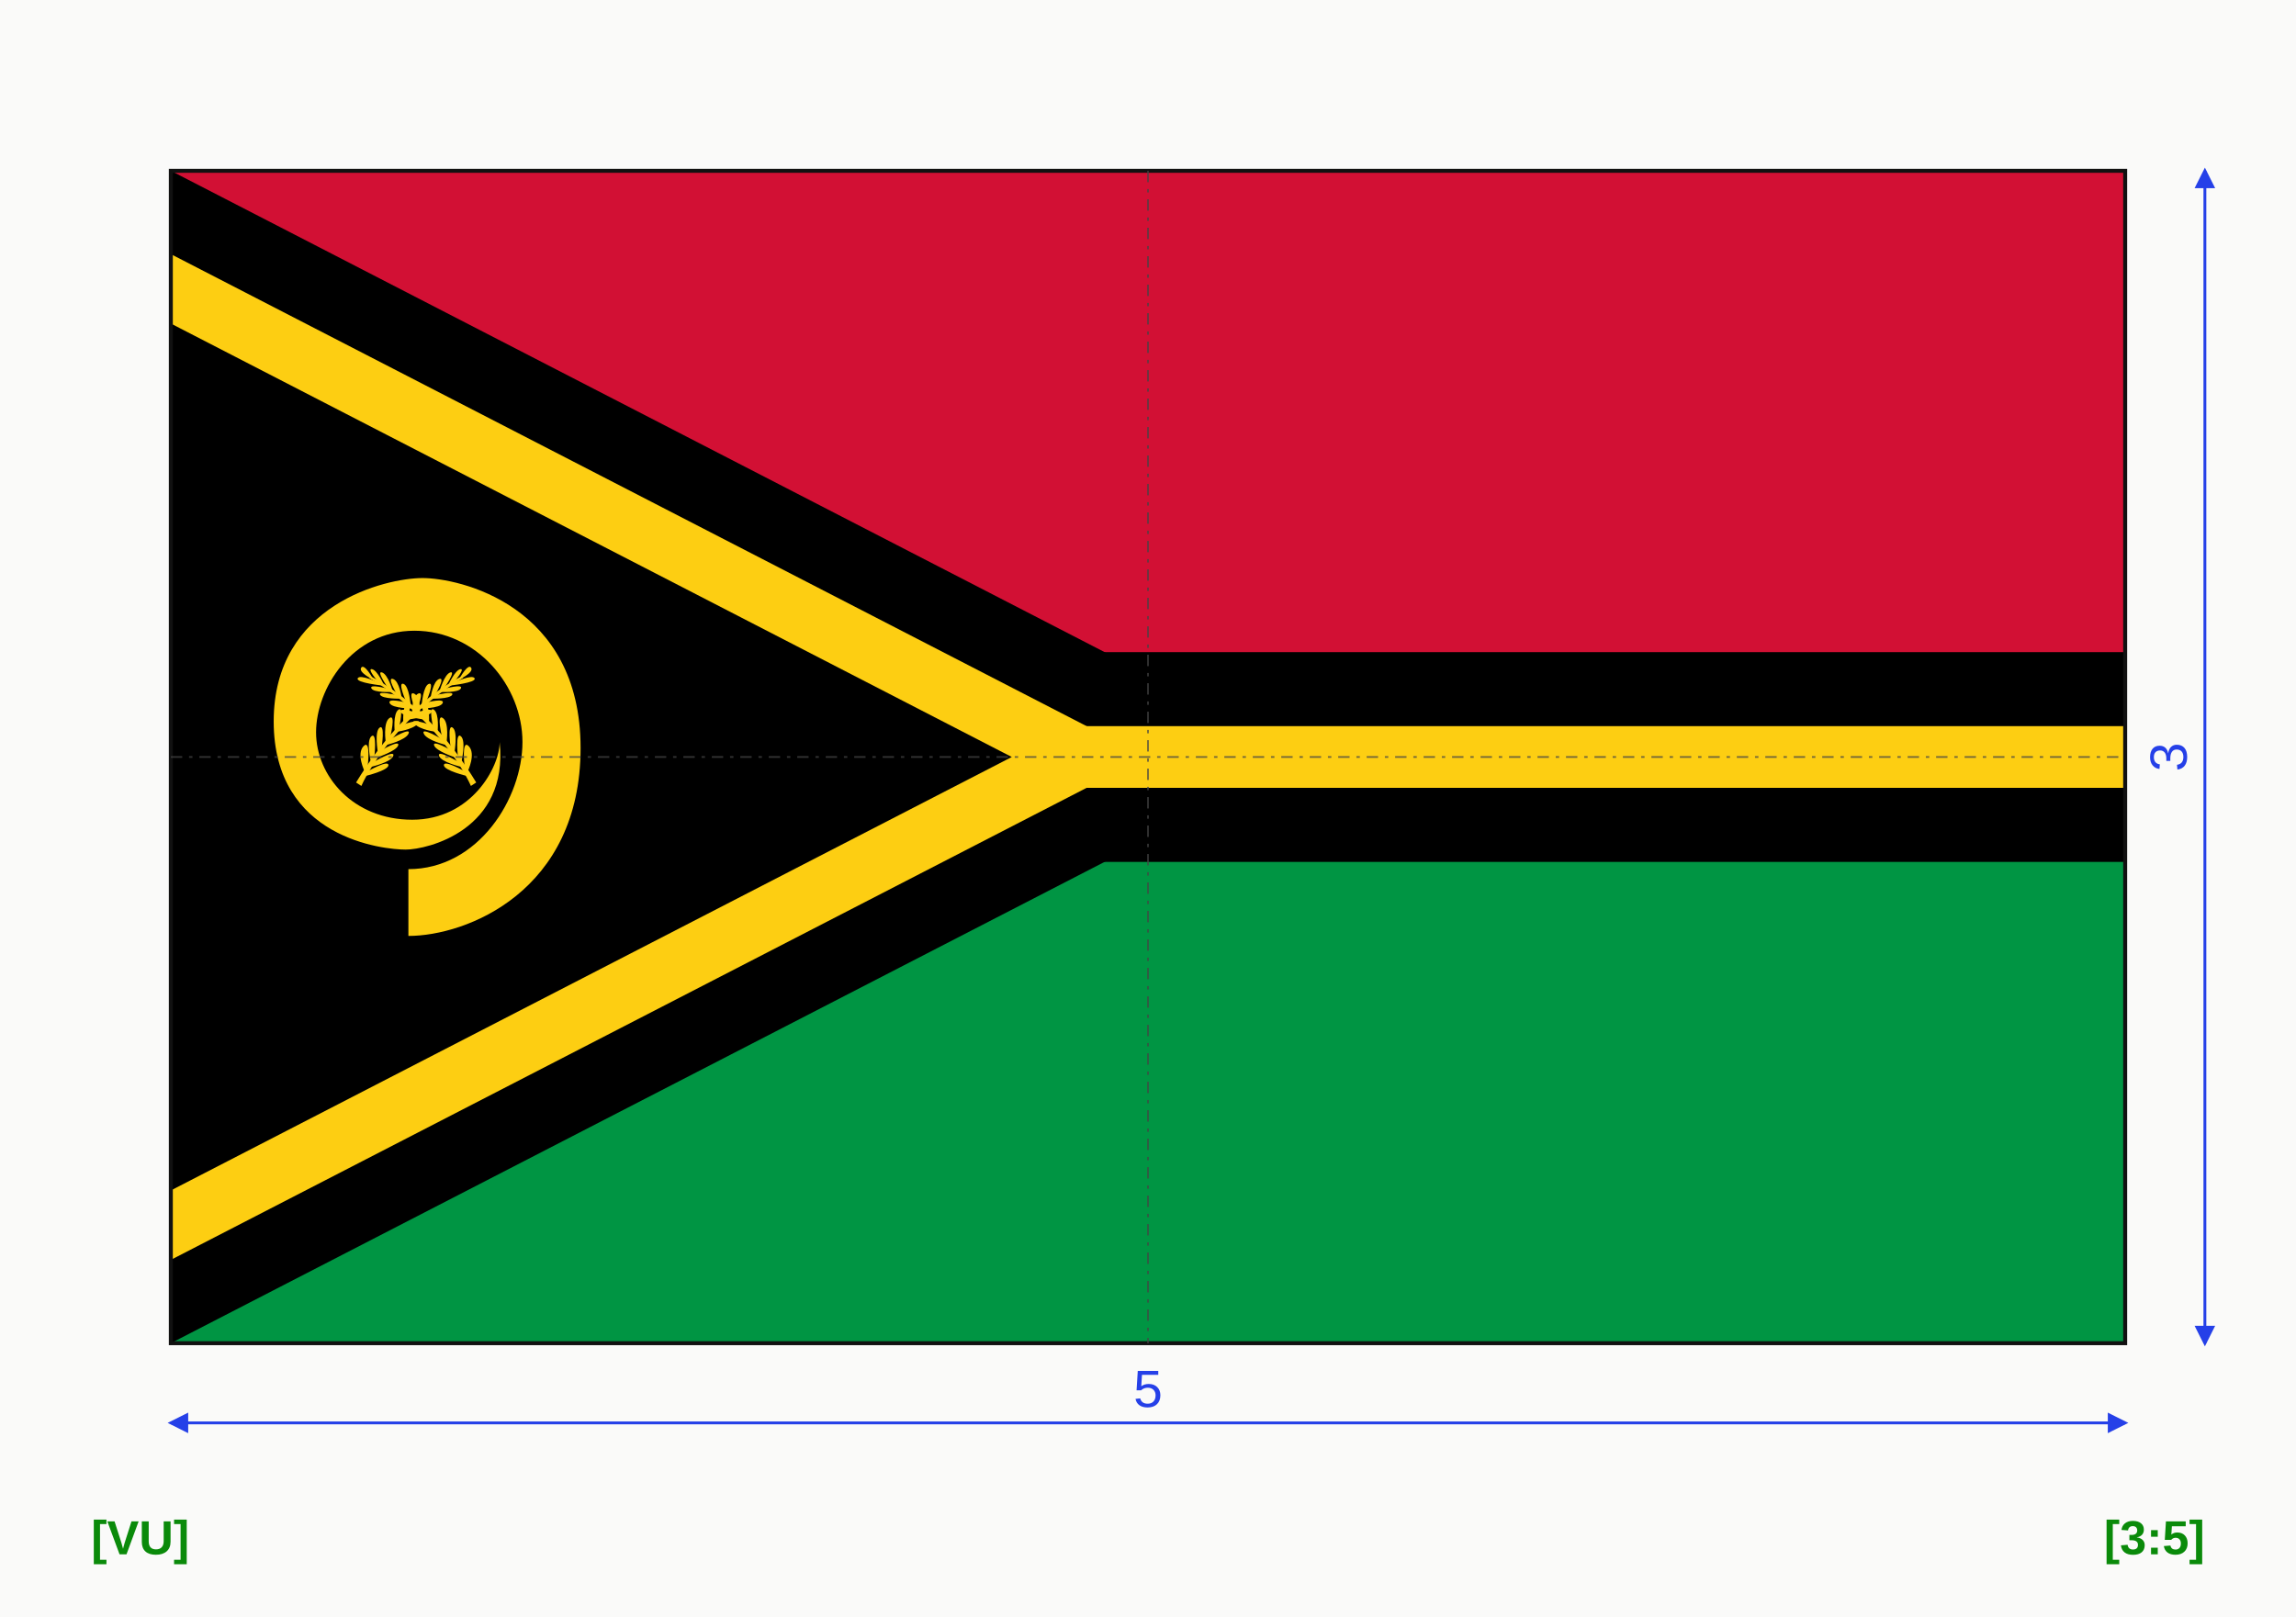
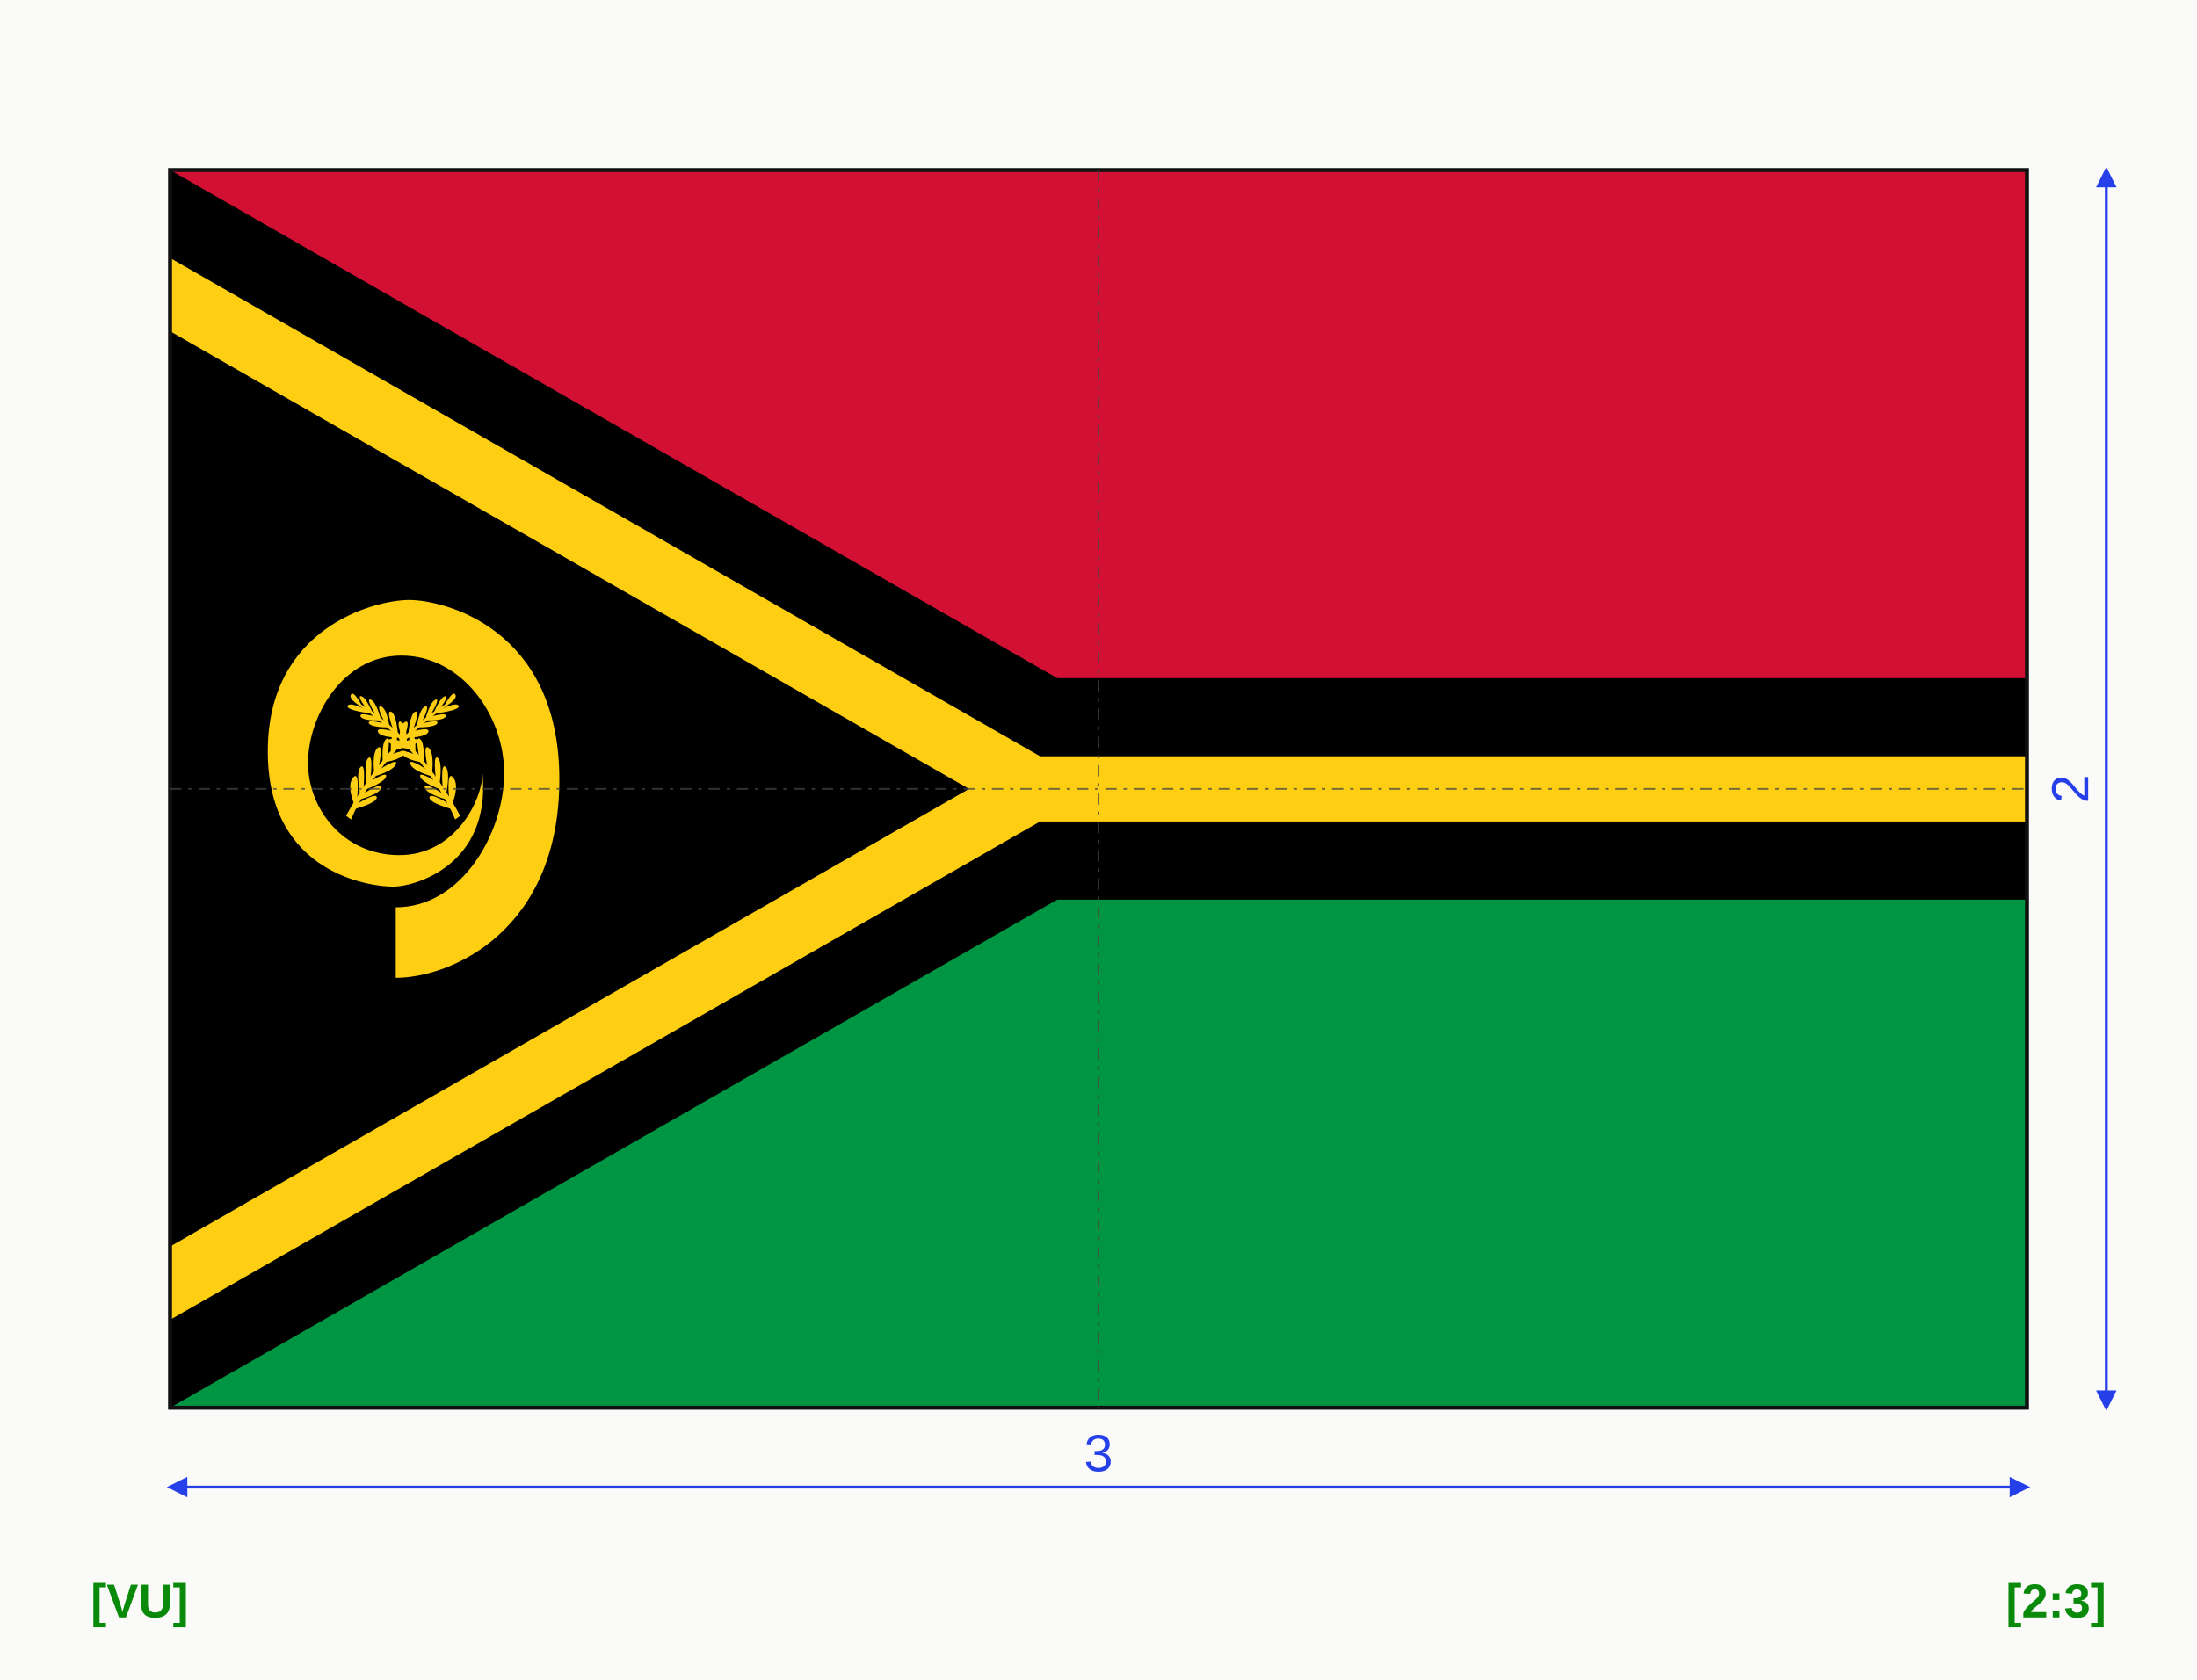
- <svg xmlns="http://www.w3.org/2000/svg" xmlns:xlink="http://www.w3.org/1999/xlink" viewBox="0 0 2016 1420" font-family="Arial, Helvetica, sans-serif">
-   <rect width="2016" height="1420" fill="#FAFAF9" />
-   <svg viewBox="0 0 950 570" x="150.0" y="150.0" width="1716.0" height="1029.6" preserveAspectRatio="none">
+ <svg xmlns="http://www.w3.org/2000/svg" xmlns:xlink="http://www.w3.org/1999/xlink" viewBox="0 0 1938 1482" font-family="Arial, Helvetica, sans-serif">
+   <rect width="1938" height="1482" fill="#FAFAF9" />
+   <svg viewBox="0 0 950 570" x="150.0" y="150.0" width="1638.0" height="1092.0" preserveAspectRatio="none">
    <path fill="#d21034" d="M0 0h950v285H0z" />
    <path fill="#009543" d="M0 285h950v285H0z" />
    <path d="M0 0l552.813 285L0 570z" />
    <path d="M0 234h950v102H0z" />
    <path d="M0 40.502L474.251 285 0 529.496z" fill="#fdce12" />
    <path fill="#fdce12" d="M0 270h950v30H0z" />
    <path d="M0 74.255L408.782 285 0 495.745z" />
    <path d="M115.481 339.524V372c28.253 0 83.7-21.65 83.7-91.356 0-69.706-59.144-82.644-76.835-82.644C104.656 198 50 210.674 50 267.706c0 57.032 53.6 62.313 64.161 62.313s50.167-9.506 45.679-52.28c0 12.146-13.73 37.758-42.511 37.758-28.78 0-46.734-21.388-46.734-42.51 0-21.124 17.426-49.376 47.79-49.376s52.543 26.931 52.543 54.128c0 27.196-21.386 61.785-55.447 61.785z" fill="#fdce12" />
    <g id="a" fill="#fdce12">
      <path d="M90.728 297.245l1.683 1.089s13.367-30.496 49.309-52.18c-4.555 2.475-28.615 14.456-50.992 51.091z" stroke="#fdce12" />
      <path d="M94.193 291.997s-4.158-8.515-.495-12.277c3.664-3.763 1.981 10 1.981 10l1.584-2.277s-2.476-10.397.297-12.575c2.772-2.178 1.386 10 1.386 10l1.683-2.178s-1.782-10.099.891-11.981c2.674-1.881.991 9.506.991 9.506l1.98-2.278s-1.485-9.604 1.782-11.881c3.268-2.278.396 9.109.396 9.109l2.178-2.376s-.99-8.813 1.783-10.793c2.772-1.98.396 8.317.396 8.317l1.98-2.079s-.594-8.218 2.079-10.099c2.674-1.882.198 7.822.198 7.822l2.08-1.981s-.495-8.218 2.871-9.802c3.366-1.584-.594 7.723-.594 7.723l2.277-1.98s.693-9.604 3.565-10.496c2.871-.891-1.287 8.516-1.287 8.516l2.079-1.684s1.089-8.218 4.257-9.208c3.169-.99-1.98 7.525-1.98 7.525l2.079-1.584s2.278-8.218 5.248-9.109c2.971-.891-3.069 7.723-3.069 7.723l1.98-1.386s3.267-7.427 5.941-7.922c2.673-.495-2.971 6.139-2.971 6.139l2.476-1.485s4.257-7.723 5.743-5.347c1.485 2.377-5.941 5.842-5.941 5.842l-2.476 1.386s9.011-4.257 10.1-2.079c1.089 2.178-12.377 3.565-12.377 3.565l-2.178 1.485s9.01-2.476 7.921-.198c-1.089 2.277-10 1.782-10 1.782l-2.08 1.485s9.01-2.178 7.822-.099c-1.188 2.079-10 1.881-10 1.881l-2.178 1.783s8.812-2.278 7.525.396c-1.288 2.673-11.288 2.574-11.288 2.574l-2.475 2.277s9.307-3.168 8.515-.693c-.792 2.476-11.387 3.763-11.387 3.763l-2.376 2.376s10-3.366 7.03-.297c-2.97 3.07-10.198 3.862-10.198 3.862l-2.872 3.465s9.902-5.941 8.515-2.574c-1.386 3.366-11.089 5.644-11.089 5.644l-1.98 2.376s8.911-5.149 8.02-2.277c-.891 2.871-10.397 5.94-10.397 5.94l-1.584 2.179s10.495-6.238 9.604-3.07c-.891 3.169-10.891 5.446-10.891 5.446l-1.287 1.98s9.703-5.544 9.802-2.871c.099 2.673-11.387 5.347-11.387 5.347l-.198-2.278z" />
    </g>
    <use xlink:href="#a" transform="matrix(-1 0 0 1 238.5 0)" />
  </svg>
-   <rect x="150" y="150" width="1716.0" height="1029.6" fill="none" stroke="#111" stroke-width="3.5" />
-   <line x1="1008.0" y1="150.0" x2="1008.0" y2="1179.6" stroke="#444" stroke-width="1.5" stroke-dasharray="10 6 3 6" opacity="0.75" />
-   <line x1="150.0" y1="664.8" x2="1866.0" y2="664.8" stroke="#444" stroke-width="1.5" stroke-dasharray="10 6 3 6" opacity="0.75" />
+   <rect x="150" y="150" width="1638.0" height="1092.0" fill="none" stroke="#111" stroke-width="3.5" />
+   <line x1="969.0" y1="150.0" x2="969.0" y2="1242.0" stroke="#444" stroke-width="1.5" stroke-dasharray="10 6 3 6" opacity="0.75" />
+   <line x1="150.0" y1="696.0" x2="1788.0" y2="696.0" stroke="#444" stroke-width="1.5" stroke-dasharray="10 6 3 6" opacity="0.75" />
  <g stroke="#2540E8" stroke-width="2.5" fill="#2540E8">
-     <line x1="150.0" y1="1249.6" x2="1866.0" y2="1249.6" />
-     <polygon points="150.0,1249.6 164.0,1242.6 164.0,1256.6" />
-     <polygon points="1866.0,1249.6 1852.0,1242.6 1852.0,1256.6" />
-     <text x="1008.0" y="1235.6" font-size="46" text-anchor="middle" stroke="none">5</text>
+     <line x1="150.0" y1="1312.0" x2="1788.0" y2="1312.0" />
+     <polygon points="150.0,1312.0 164.0,1305.0 164.0,1319.0" />
+     <polygon points="1788.0,1312.0 1774.0,1305.0 1774.0,1319.0" />
+     <text x="969.0" y="1298.0" font-size="46" text-anchor="middle" stroke="none">3</text>
  </g>
  <g stroke="#2540E8" stroke-width="2.5" fill="#2540E8">
-     <line x1="1936.0" y1="150.0" x2="1936.0" y2="1179.6" />
-     <polygon points="1936.0,150.0 1929.0,164.0 1943.0,164.0" />
-     <polygon points="1936.0,1179.6 1929.0,1165.6 1943.0,1165.6" />
-     <text x="1920.0" y="664.8" font-size="46" text-anchor="middle" transform="rotate(-90 1920.0 664.8)" stroke="none">3</text>
+     <line x1="1858.0" y1="150.0" x2="1858.0" y2="1242.0" />
+     <polygon points="1858.0,150.0 1851.0,164.0 1865.0,164.0" />
+     <polygon points="1858.0,1242.0 1851.0,1228.0 1865.0,1228.0" />
+     <text x="1842.0" y="696.0" font-size="46" text-anchor="middle" transform="rotate(-90 1842.0 696.0)" stroke="none">2</text>
  </g>
-   <text x="80" y="1365" font-size="42" font-weight="700" fill="#0A8A0A">[VU]</text>
-   <text x="1936" y="1365" font-size="42" font-weight="700" fill="#0A8A0A" text-anchor="end">[3:5]</text>
+   <text x="80" y="1427" font-size="42" font-weight="700" fill="#0A8A0A">[VU]</text>
+   <text x="1858" y="1427" font-size="42" font-weight="700" fill="#0A8A0A" text-anchor="end">[2:3]</text>
</svg>
